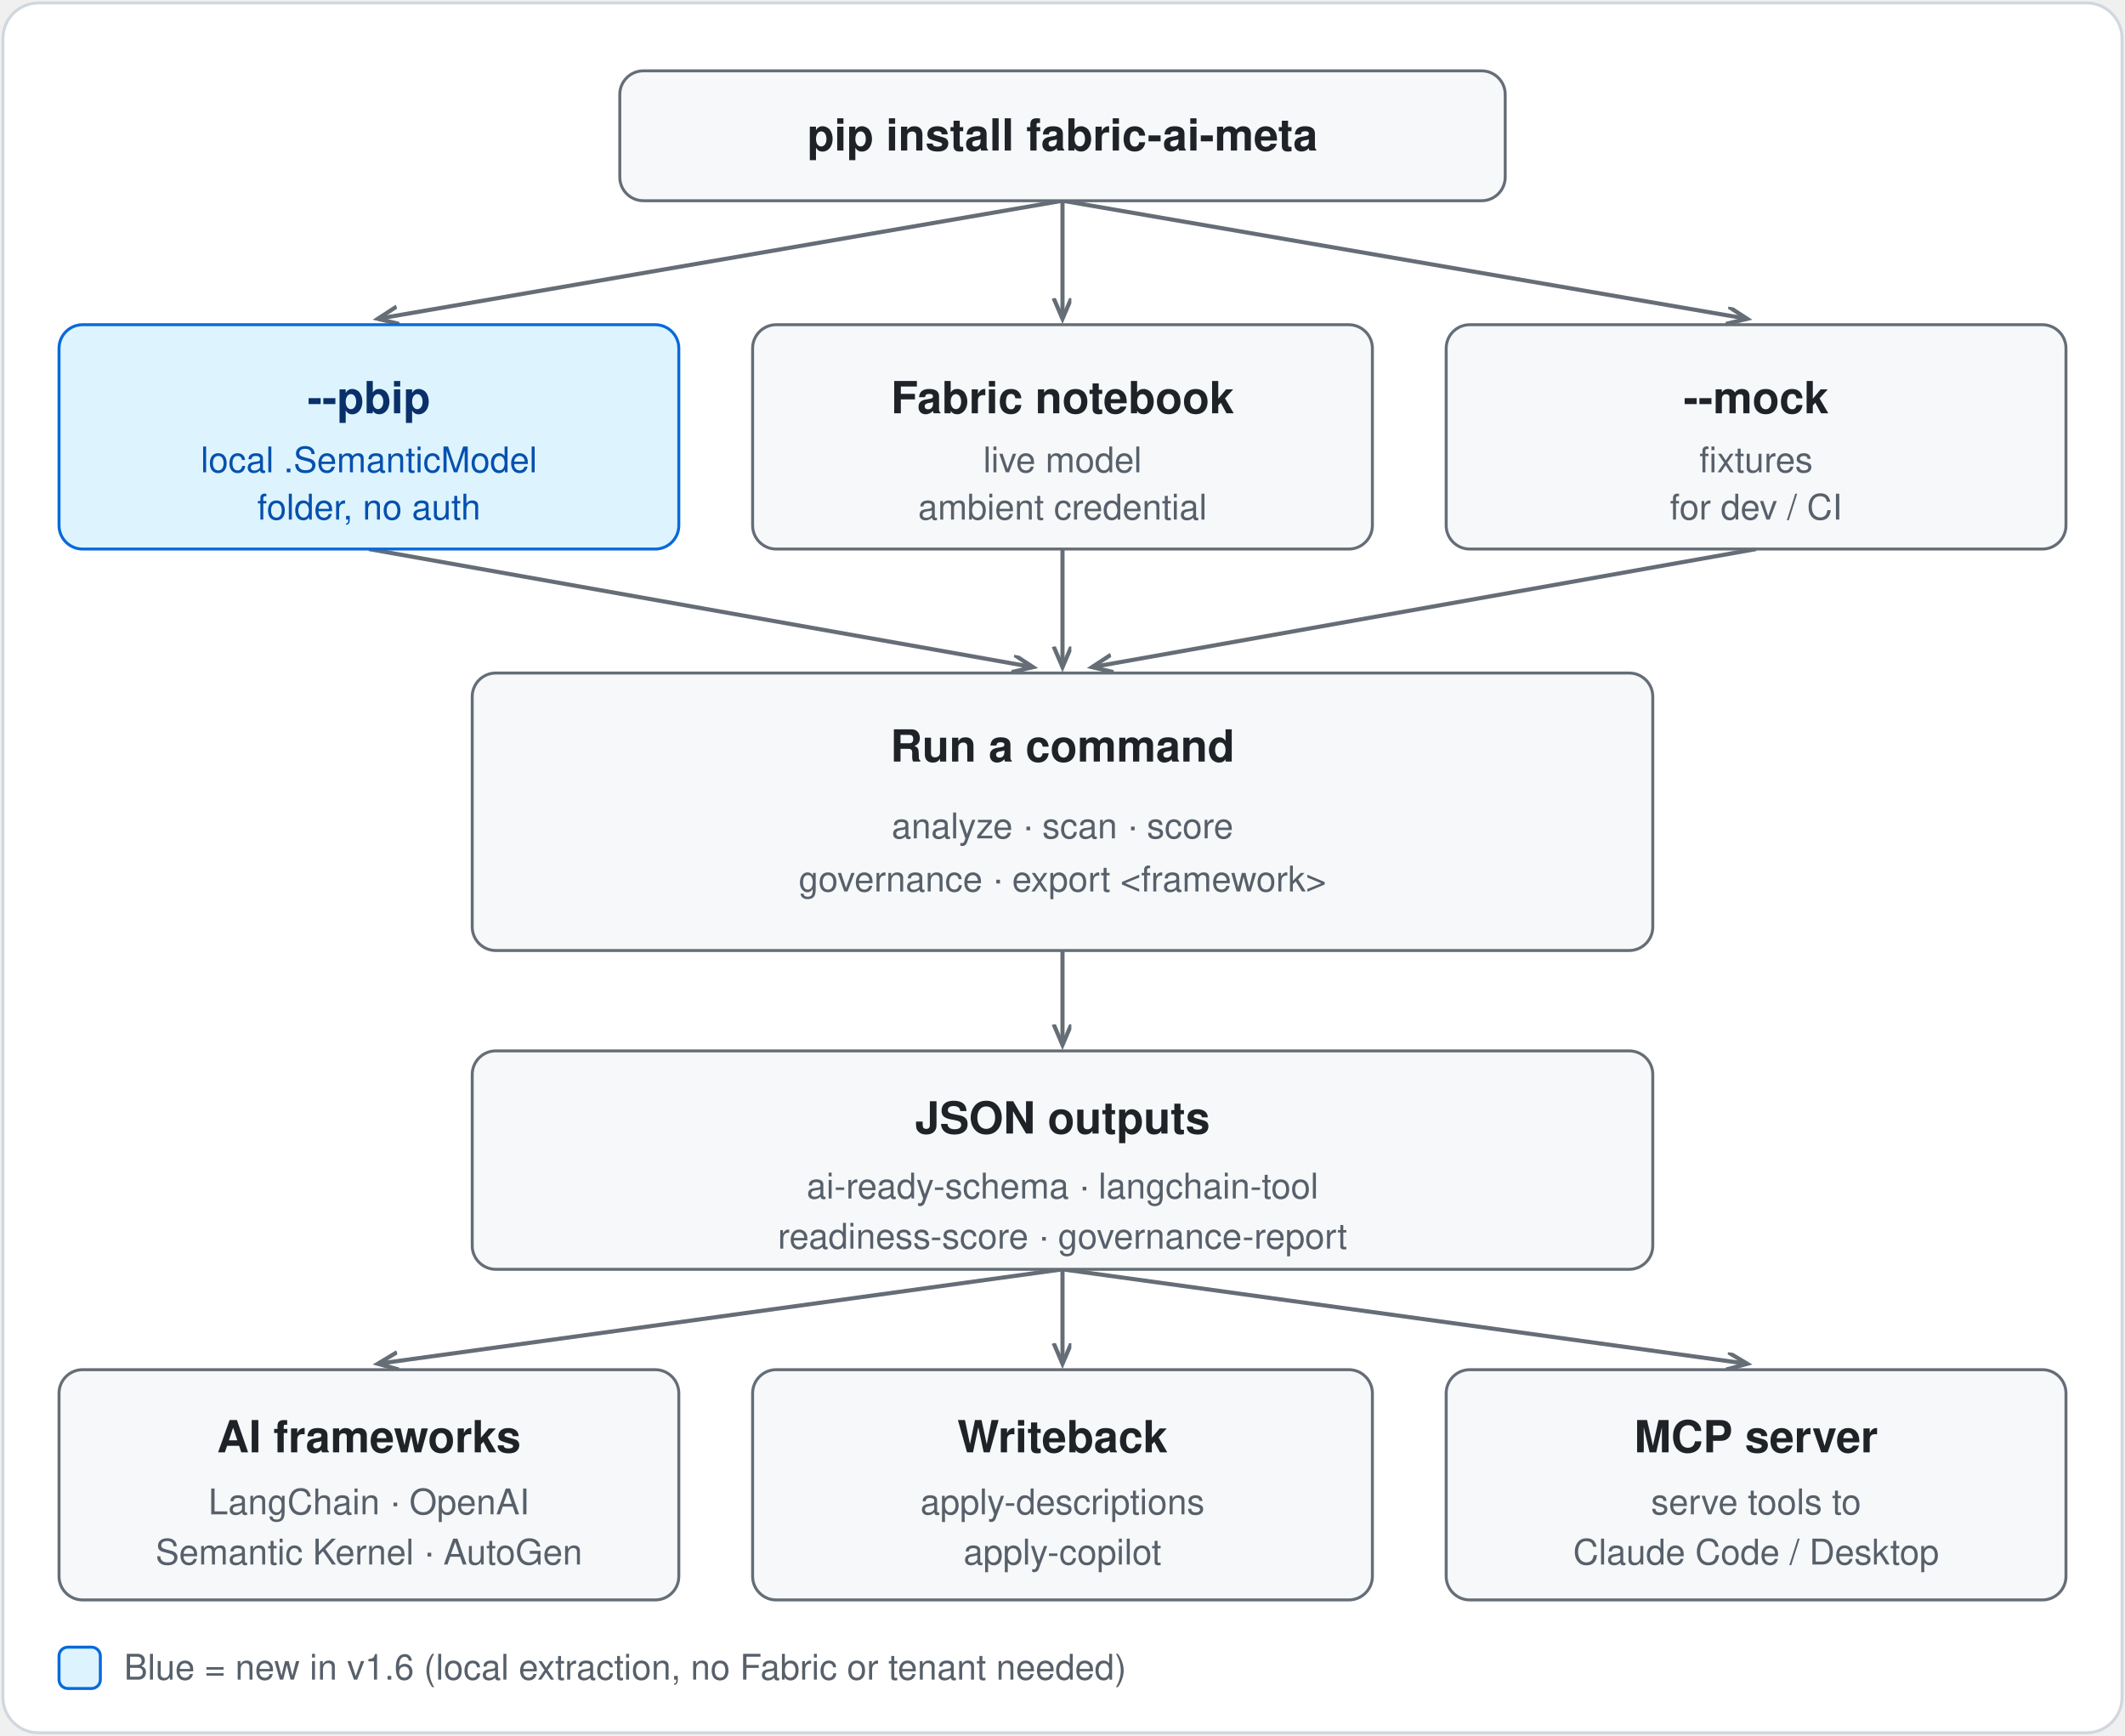
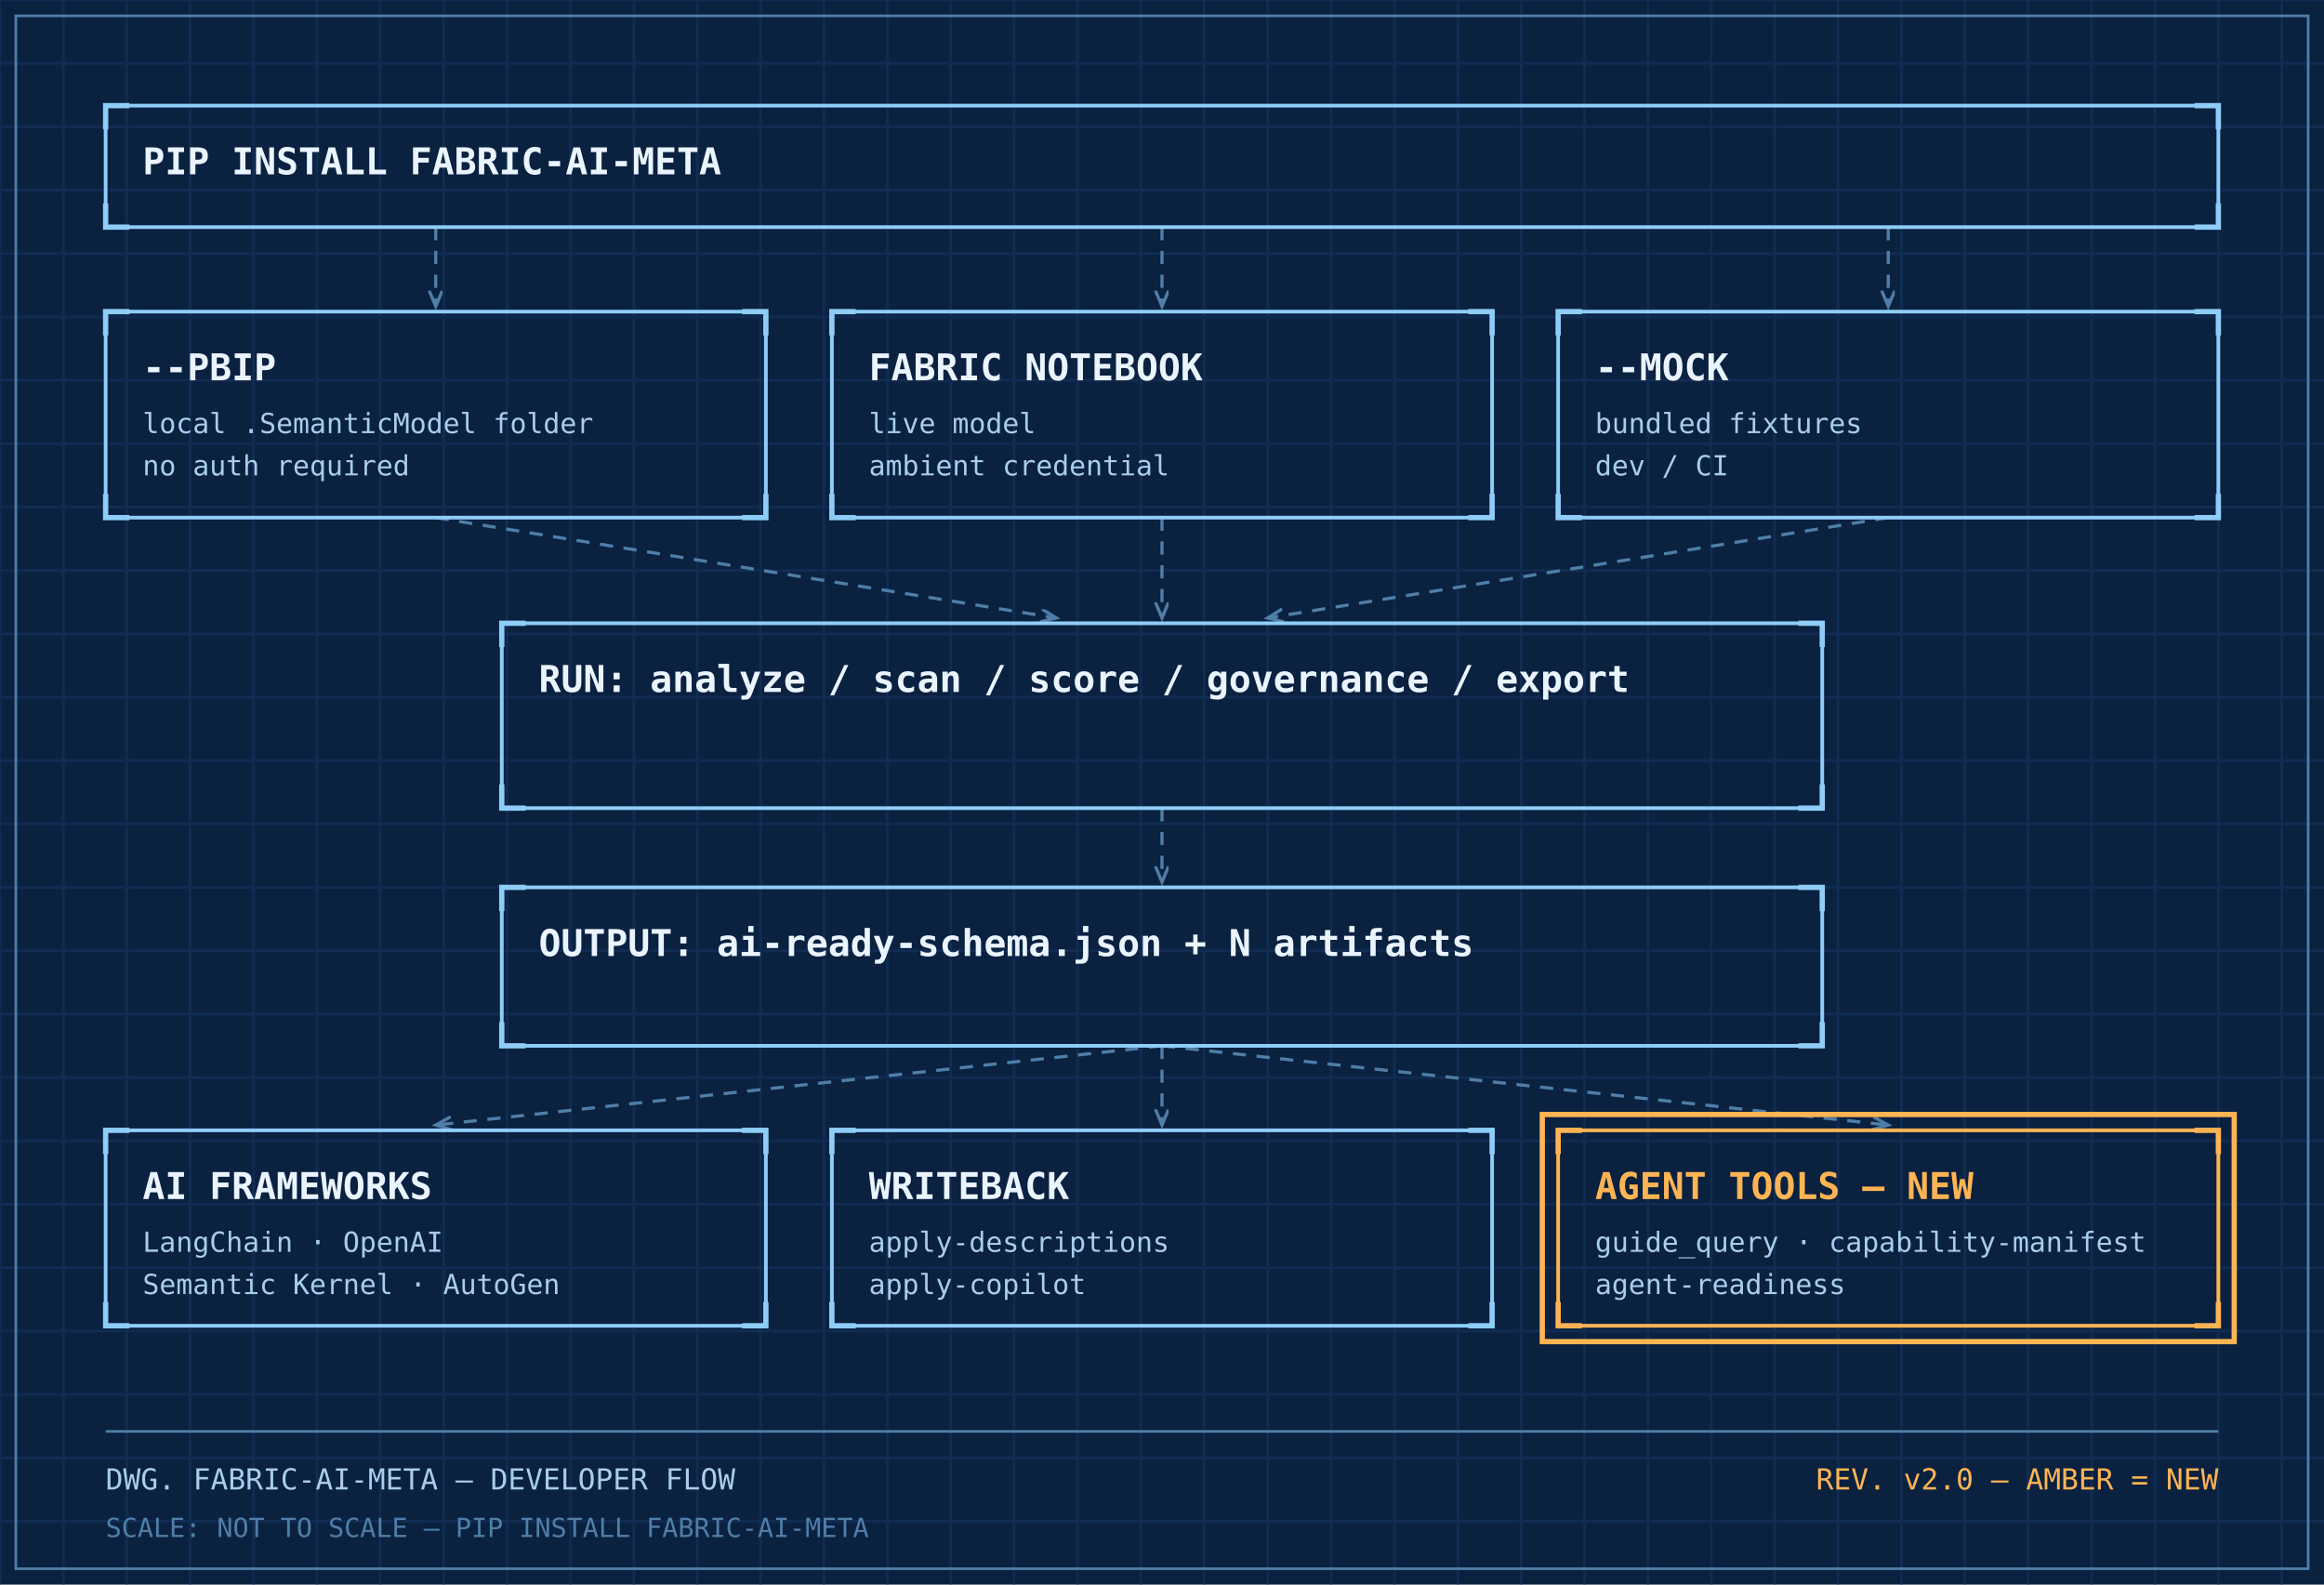
- <svg xmlns="http://www.w3.org/2000/svg" width="720" viewBox="0 0 720 588" font-family="-apple-system, BlinkMacSystemFont, Segoe UI, Helvetica, Arial, sans-serif" role="img" aria-label="fabric-ai-meta developer flow: install, pick a source (local .pbip, Fabric notebook, or mock fixtures), run a command, get JSON outputs, then feed to AI frameworks, writeback, or MCP.">
+ <svg xmlns="http://www.w3.org/2000/svg" width="880" viewBox="0 0 880 600" font-family="Consolas, SFMono-Regular, Menlo, monospace" role="img" aria-label="fabric-ai-meta developer flow drawn as an engineering blueprint: install, three model sources, a command hub, JSON output, and three consumers with the new agent tools called out in amber, signal flow animated along the connectors.">
  <defs>
-     <marker id="ah" markerWidth="9" markerHeight="9" refX="7" refY="3" orient="auto" markerUnits="userSpaceOnUse">
-       <path d="M0,0 L7,3 L0,6" fill="none" stroke="#656d76" stroke-width="1.4" />
+     <marker id="bp-ah" markerWidth="8" markerHeight="8" refX="6" refY="2.5" orient="auto" markerUnits="userSpaceOnUse">
+       <path d="M0,0 L6,2.5 L0,5" fill="none" stroke="#4f7ea8" stroke-width="1.2" />
    </marker>
  </defs>
-   <rect x="1" y="1" width="718" height="586" rx="12" fill="#ffffff" stroke="#d0d7de" />
-   <g fill="none" stroke="#656d76" stroke-width="1.4" marker-end="url(#ah)">
-     <path d="M360,68 L128,108" />
-     <path d="M360,68 L360,108" />
-     <path d="M360,68 L592,108" />
-     <path d="M125,186 L350,226" />
-     <path d="M360,186 L360,226" />
-     <path d="M595,186 L370,226" />
-     <path d="M360,322 L360,354" />
-     <path d="M360,430 L128,462" />
-     <path d="M360,430 L360,462" />
-     <path d="M360,430 L592,462" />
+   <style>
+     .flow { animation: flow 0.9s linear infinite; }
+     .w0 { animation-delay: 0s; }
+     .w1 { animation-delay: 0.35s; }
+     .w2 { animation-delay: 0.7s; }
+     .w3 { animation-delay: 1.05s; }
+     @keyframes flow { to { stroke-dashoffset: -18; } }
+     .pulse { transform-box: fill-box; transform-origin: center; animation: pulse 2.4s ease-in-out infinite; }
+     @keyframes pulse {
+       0%, 100% { opacity: 0.25; transform: scale(1); }
+       50%      { opacity: 0.65; transform: scale(1.035); }
+     }
+     @media (prefers-reduced-motion: reduce) {
+       .flow { animation: none; }
+       .pulse { animation: none; opacity: 0.35; }
+     }
+   </style>
+   <rect width="880" height="600" fill="#0a2140" />
+   <g opacity="0.55">
+     <line x1="0" y1="0" x2="0" y2="600" stroke="#153562" stroke-width="1" />
+     <line x1="24" y1="0" x2="24" y2="600" stroke="#153562" stroke-width="1" />
+     <line x1="48" y1="0" x2="48" y2="600" stroke="#153562" stroke-width="1" />
+     <line x1="72" y1="0" x2="72" y2="600" stroke="#153562" stroke-width="1" />
+     <line x1="96" y1="0" x2="96" y2="600" stroke="#153562" stroke-width="1" />
+     <line x1="120" y1="0" x2="120" y2="600" stroke="#153562" stroke-width="1" />
+     <line x1="144" y1="0" x2="144" y2="600" stroke="#153562" stroke-width="1" />
+     <line x1="168" y1="0" x2="168" y2="600" stroke="#153562" stroke-width="1" />
+     <line x1="192" y1="0" x2="192" y2="600" stroke="#153562" stroke-width="1" />
+     <line x1="216" y1="0" x2="216" y2="600" stroke="#153562" stroke-width="1" />
+     <line x1="240" y1="0" x2="240" y2="600" stroke="#153562" stroke-width="1" />
+     <line x1="264" y1="0" x2="264" y2="600" stroke="#153562" stroke-width="1" />
+     <line x1="288" y1="0" x2="288" y2="600" stroke="#153562" stroke-width="1" />
+     <line x1="312" y1="0" x2="312" y2="600" stroke="#153562" stroke-width="1" />
+     <line x1="336" y1="0" x2="336" y2="600" stroke="#153562" stroke-width="1" />
+     <line x1="360" y1="0" x2="360" y2="600" stroke="#153562" stroke-width="1" />
+     <line x1="384" y1="0" x2="384" y2="600" stroke="#153562" stroke-width="1" />
+     <line x1="408" y1="0" x2="408" y2="600" stroke="#153562" stroke-width="1" />
+     <line x1="432" y1="0" x2="432" y2="600" stroke="#153562" stroke-width="1" />
+     <line x1="456" y1="0" x2="456" y2="600" stroke="#153562" stroke-width="1" />
+     <line x1="480" y1="0" x2="480" y2="600" stroke="#153562" stroke-width="1" />
+     <line x1="504" y1="0" x2="504" y2="600" stroke="#153562" stroke-width="1" />
+     <line x1="528" y1="0" x2="528" y2="600" stroke="#153562" stroke-width="1" />
+     <line x1="552" y1="0" x2="552" y2="600" stroke="#153562" stroke-width="1" />
+     <line x1="576" y1="0" x2="576" y2="600" stroke="#153562" stroke-width="1" />
+     <line x1="600" y1="0" x2="600" y2="600" stroke="#153562" stroke-width="1" />
+     <line x1="624" y1="0" x2="624" y2="600" stroke="#153562" stroke-width="1" />
+     <line x1="648" y1="0" x2="648" y2="600" stroke="#153562" stroke-width="1" />
+     <line x1="672" y1="0" x2="672" y2="600" stroke="#153562" stroke-width="1" />
+     <line x1="696" y1="0" x2="696" y2="600" stroke="#153562" stroke-width="1" />
+     <line x1="720" y1="0" x2="720" y2="600" stroke="#153562" stroke-width="1" />
+     <line x1="744" y1="0" x2="744" y2="600" stroke="#153562" stroke-width="1" />
+     <line x1="768" y1="0" x2="768" y2="600" stroke="#153562" stroke-width="1" />
+     <line x1="792" y1="0" x2="792" y2="600" stroke="#153562" stroke-width="1" />
+     <line x1="816" y1="0" x2="816" y2="600" stroke="#153562" stroke-width="1" />
+     <line x1="840" y1="0" x2="840" y2="600" stroke="#153562" stroke-width="1" />
+     <line x1="864" y1="0" x2="864" y2="600" stroke="#153562" stroke-width="1" />
+     <line x1="0" y1="0" x2="880" y2="0" stroke="#153562" stroke-width="1" />
+     <line x1="0" y1="24" x2="880" y2="24" stroke="#153562" stroke-width="1" />
+     <line x1="0" y1="48" x2="880" y2="48" stroke="#153562" stroke-width="1" />
+     <line x1="0" y1="72" x2="880" y2="72" stroke="#153562" stroke-width="1" />
+     <line x1="0" y1="96" x2="880" y2="96" stroke="#153562" stroke-width="1" />
+     <line x1="0" y1="120" x2="880" y2="120" stroke="#153562" stroke-width="1" />
+     <line x1="0" y1="144" x2="880" y2="144" stroke="#153562" stroke-width="1" />
+     <line x1="0" y1="168" x2="880" y2="168" stroke="#153562" stroke-width="1" />
+     <line x1="0" y1="192" x2="880" y2="192" stroke="#153562" stroke-width="1" />
+     <line x1="0" y1="216" x2="880" y2="216" stroke="#153562" stroke-width="1" />
+     <line x1="0" y1="240" x2="880" y2="240" stroke="#153562" stroke-width="1" />
+     <line x1="0" y1="264" x2="880" y2="264" stroke="#153562" stroke-width="1" />
+     <line x1="0" y1="288" x2="880" y2="288" stroke="#153562" stroke-width="1" />
+     <line x1="0" y1="312" x2="880" y2="312" stroke="#153562" stroke-width="1" />
+     <line x1="0" y1="336" x2="880" y2="336" stroke="#153562" stroke-width="1" />
+     <line x1="0" y1="360" x2="880" y2="360" stroke="#153562" stroke-width="1" />
+     <line x1="0" y1="384" x2="880" y2="384" stroke="#153562" stroke-width="1" />
+     <line x1="0" y1="408" x2="880" y2="408" stroke="#153562" stroke-width="1" />
+     <line x1="0" y1="432" x2="880" y2="432" stroke="#153562" stroke-width="1" />
+     <line x1="0" y1="456" x2="880" y2="456" stroke="#153562" stroke-width="1" />
+     <line x1="0" y1="480" x2="880" y2="480" stroke="#153562" stroke-width="1" />
+     <line x1="0" y1="504" x2="880" y2="504" stroke="#153562" stroke-width="1" />
+     <line x1="0" y1="528" x2="880" y2="528" stroke="#153562" stroke-width="1" />
+     <line x1="0" y1="552" x2="880" y2="552" stroke="#153562" stroke-width="1" />
+     <line x1="0" y1="576" x2="880" y2="576" stroke="#153562" stroke-width="1" />
  </g>
-   <rect x="210" y="24" width="300" height="44" rx="8" fill="#f6f8fa" stroke="#656d76" />
-   <text x="360" y="51" text-anchor="middle" font-size="15" font-weight="600" fill="#1f2328">pip install fabric-ai-meta</text>
-   <rect x="20" y="110" width="210" height="76" rx="8" fill="#ddf4ff" stroke="#0969da" />
-   <text x="125" y="140" text-anchor="middle" font-size="15" font-weight="600" fill="#0a3069">--pbip</text>
-   <text x="125" y="160" text-anchor="middle" font-size="12" fill="#0550ae">local .SemanticModel</text>
-   <text x="125" y="176" text-anchor="middle" font-size="12" fill="#0550ae">folder, no auth</text>
-   <rect x="255" y="110" width="210" height="76" rx="8" fill="#f6f8fa" stroke="#656d76" />
-   <text x="360" y="140" text-anchor="middle" font-size="15" font-weight="600" fill="#1f2328">Fabric notebook</text>
-   <text x="360" y="160" text-anchor="middle" font-size="12" fill="#57606a">live model</text>
-   <text x="360" y="176" text-anchor="middle" font-size="12" fill="#57606a">ambient credential</text>
-   <rect x="490" y="110" width="210" height="76" rx="8" fill="#f6f8fa" stroke="#656d76" />
-   <text x="595" y="140" text-anchor="middle" font-size="15" font-weight="600" fill="#1f2328">--mock</text>
-   <text x="595" y="160" text-anchor="middle" font-size="12" fill="#57606a">fixtures</text>
-   <text x="595" y="176" text-anchor="middle" font-size="12" fill="#57606a">for dev / CI</text>
-   <rect x="160" y="228" width="400" height="94" rx="8" fill="#f6f8fa" stroke="#656d76" />
-   <text x="360" y="258" text-anchor="middle" font-size="15" font-weight="600" fill="#1f2328">Run a command</text>
-   <text x="360" y="284" text-anchor="middle" font-size="12" fill="#57606a">analyze  ·  scan  ·  score</text>
-   <text x="360" y="302" text-anchor="middle" font-size="12" fill="#57606a">governance  ·  export &lt;framework&gt;</text>
-   <rect x="160" y="356" width="400" height="74" rx="8" fill="#f6f8fa" stroke="#656d76" />
-   <text x="360" y="384" text-anchor="middle" font-size="15" font-weight="600" fill="#1f2328">JSON outputs</text>
-   <text x="360" y="406" text-anchor="middle" font-size="12" fill="#57606a">ai-ready-schema  ·  langchain-tool</text>
-   <text x="360" y="423" text-anchor="middle" font-size="12" fill="#57606a">readiness-score  ·  governance-report</text>
-   <rect x="20" y="464" width="210" height="78" rx="8" fill="#f6f8fa" stroke="#656d76" />
-   <text x="125" y="492" text-anchor="middle" font-size="15" font-weight="600" fill="#1f2328">AI frameworks</text>
-   <text x="125" y="513" text-anchor="middle" font-size="12" fill="#57606a">LangChain  ·  OpenAI</text>
-   <text x="125" y="530" text-anchor="middle" font-size="12" fill="#57606a">Semantic Kernel  ·  AutoGen</text>
-   <rect x="255" y="464" width="210" height="78" rx="8" fill="#f6f8fa" stroke="#656d76" />
-   <text x="360" y="492" text-anchor="middle" font-size="15" font-weight="600" fill="#1f2328">Writeback</text>
-   <text x="360" y="513" text-anchor="middle" font-size="12" fill="#57606a">apply-descriptions</text>
-   <text x="360" y="530" text-anchor="middle" font-size="12" fill="#57606a">apply-copilot</text>
-   <rect x="490" y="464" width="210" height="78" rx="8" fill="#f6f8fa" stroke="#656d76" />
-   <text x="595" y="492" text-anchor="middle" font-size="15" font-weight="600" fill="#1f2328">MCP server</text>
-   <text x="595" y="513" text-anchor="middle" font-size="12" fill="#57606a">serve tools to</text>
-   <text x="595" y="530" text-anchor="middle" font-size="12" fill="#57606a">Claude Code / Desktop</text>
-   <rect x="20" y="558" width="14" height="14" rx="3" fill="#ddf4ff" stroke="#0969da" />
-   <text x="42" y="569" font-size="12" fill="#57606a">Blue = new in v1.6 (local extraction, no Fabric or tenant needed)</text>
+   <rect x="6" y="6" width="868" height="588" fill="none" stroke="#4f7ea8" stroke-width="1" />
+   <g>
+     <path class="flow w0" d="M165,86 L165,116" fill="none" stroke="#4f7ea8" stroke-width="1.2" stroke-dasharray="5,4" marker-end="url(#bp-ah)" />
+     <path class="flow w0" d="M440,86 L440,116" fill="none" stroke="#4f7ea8" stroke-width="1.2" stroke-dasharray="5,4" marker-end="url(#bp-ah)" />
+     <path class="flow w0" d="M715,86 L715,116" fill="none" stroke="#4f7ea8" stroke-width="1.2" stroke-dasharray="5,4" marker-end="url(#bp-ah)" />
+     <path class="flow w1" d="M165,196 L400,234" fill="none" stroke="#4f7ea8" stroke-width="1.2" stroke-dasharray="5,4" marker-end="url(#bp-ah)" />
+     <path class="flow w1" d="M440,196 L440,234" fill="none" stroke="#4f7ea8" stroke-width="1.2" stroke-dasharray="5,4" marker-end="url(#bp-ah)" />
+     <path class="flow w1" d="M715,196 L480,234" fill="none" stroke="#4f7ea8" stroke-width="1.2" stroke-dasharray="5,4" marker-end="url(#bp-ah)" />
+     <path class="flow w2" d="M440,306 L440,334" fill="none" stroke="#4f7ea8" stroke-width="1.2" stroke-dasharray="5,4" marker-end="url(#bp-ah)" />
+     <path class="flow w3" d="M440,396 L165,426" fill="none" stroke="#4f7ea8" stroke-width="1.2" stroke-dasharray="5,4" marker-end="url(#bp-ah)" />
+     <path class="flow w3" d="M440,396 L440,426" fill="none" stroke="#4f7ea8" stroke-width="1.2" stroke-dasharray="5,4" marker-end="url(#bp-ah)" />
+     <path class="flow w3" d="M440,396 L715,426" fill="none" stroke="#4f7ea8" stroke-width="1.2" stroke-dasharray="5,4" marker-end="url(#bp-ah)" />
+   </g>
+   <rect x="40" y="40" width="800" height="46" fill="none" stroke="#8ecdf7" stroke-width="1.4" />
+   <path d="M40,49 L40,40 L49,40" fill="none" stroke="#8ecdf7" stroke-width="2" />
+   <path d="M840,49 L840,40 L831,40" fill="none" stroke="#8ecdf7" stroke-width="2" />
+   <path d="M40,77 L40,86 L49,86" fill="none" stroke="#8ecdf7" stroke-width="2" />
+   <path d="M840,77 L840,86 L831,86" fill="none" stroke="#8ecdf7" stroke-width="2" />
+   <text x="54" y="66" font-family="Consolas, SFMono-Regular, Menlo, monospace" font-size="14" font-weight="700" fill="#eaf4ff">PIP INSTALL FABRIC-AI-META</text>
+   <rect x="40" y="118" width="250" height="78" fill="none" stroke="#8ecdf7" stroke-width="1.4" />
+   <path d="M40,127 L40,118 L49,118" fill="none" stroke="#8ecdf7" stroke-width="2" />
+   <path d="M290,127 L290,118 L281,118" fill="none" stroke="#8ecdf7" stroke-width="2" />
+   <path d="M40,187 L40,196 L49,196" fill="none" stroke="#8ecdf7" stroke-width="2" />
+   <path d="M290,187 L290,196 L281,196" fill="none" stroke="#8ecdf7" stroke-width="2" />
+   <text x="54" y="144" font-family="Consolas, SFMono-Regular, Menlo, monospace" font-size="14" font-weight="700" fill="#eaf4ff">--PBIP</text>
+   <text x="54" y="164" font-family="Consolas, SFMono-Regular, Menlo, monospace" font-size="10.5" fill="#a9cdea">local .SemanticModel folder</text>
+   <text x="54" y="180" font-family="Consolas, SFMono-Regular, Menlo, monospace" font-size="10.5" fill="#a9cdea">no auth required</text>
+   <rect x="315" y="118" width="250" height="78" fill="none" stroke="#8ecdf7" stroke-width="1.4" />
+   <path d="M315,127 L315,118 L324,118" fill="none" stroke="#8ecdf7" stroke-width="2" />
+   <path d="M565,127 L565,118 L556,118" fill="none" stroke="#8ecdf7" stroke-width="2" />
+   <path d="M315,187 L315,196 L324,196" fill="none" stroke="#8ecdf7" stroke-width="2" />
+   <path d="M565,187 L565,196 L556,196" fill="none" stroke="#8ecdf7" stroke-width="2" />
+   <text x="329" y="144" font-family="Consolas, SFMono-Regular, Menlo, monospace" font-size="14" font-weight="700" fill="#eaf4ff">FABRIC NOTEBOOK</text>
+   <text x="329" y="164" font-family="Consolas, SFMono-Regular, Menlo, monospace" font-size="10.5" fill="#a9cdea">live model</text>
+   <text x="329" y="180" font-family="Consolas, SFMono-Regular, Menlo, monospace" font-size="10.5" fill="#a9cdea">ambient credential</text>
+   <rect x="590" y="118" width="250" height="78" fill="none" stroke="#8ecdf7" stroke-width="1.4" />
+   <path d="M590,127 L590,118 L599,118" fill="none" stroke="#8ecdf7" stroke-width="2" />
+   <path d="M840,127 L840,118 L831,118" fill="none" stroke="#8ecdf7" stroke-width="2" />
+   <path d="M590,187 L590,196 L599,196" fill="none" stroke="#8ecdf7" stroke-width="2" />
+   <path d="M840,187 L840,196 L831,196" fill="none" stroke="#8ecdf7" stroke-width="2" />
+   <text x="604" y="144" font-family="Consolas, SFMono-Regular, Menlo, monospace" font-size="14" font-weight="700" fill="#eaf4ff">--MOCK</text>
+   <text x="604" y="164" font-family="Consolas, SFMono-Regular, Menlo, monospace" font-size="10.5" fill="#a9cdea">bundled fixtures</text>
+   <text x="604" y="180" font-family="Consolas, SFMono-Regular, Menlo, monospace" font-size="10.5" fill="#a9cdea">dev / CI</text>
+   <rect x="190" y="236" width="500" height="70" fill="none" stroke="#8ecdf7" stroke-width="1.4" />
+   <path d="M190,245 L190,236 L199,236" fill="none" stroke="#8ecdf7" stroke-width="2" />
+   <path d="M690,245 L690,236 L681,236" fill="none" stroke="#8ecdf7" stroke-width="2" />
+   <path d="M190,297 L190,306 L199,306" fill="none" stroke="#8ecdf7" stroke-width="2" />
+   <path d="M690,297 L690,306 L681,306" fill="none" stroke="#8ecdf7" stroke-width="2" />
+   <text x="204" y="262" font-family="Consolas, SFMono-Regular, Menlo, monospace" font-size="14" font-weight="700" fill="#eaf4ff">RUN: analyze / scan / score / governance / export</text>
+   <rect x="190" y="336" width="500" height="60" fill="none" stroke="#8ecdf7" stroke-width="1.4" />
+   <path d="M190,345 L190,336 L199,336" fill="none" stroke="#8ecdf7" stroke-width="2" />
+   <path d="M690,345 L690,336 L681,336" fill="none" stroke="#8ecdf7" stroke-width="2" />
+   <path d="M190,387 L190,396 L199,396" fill="none" stroke="#8ecdf7" stroke-width="2" />
+   <path d="M690,387 L690,396 L681,396" fill="none" stroke="#8ecdf7" stroke-width="2" />
+   <text x="204" y="362" font-family="Consolas, SFMono-Regular, Menlo, monospace" font-size="14" font-weight="700" fill="#eaf4ff">OUTPUT: ai-ready-schema.json + N artifacts</text>
+   <rect x="40" y="428" width="250" height="74" fill="none" stroke="#8ecdf7" stroke-width="1.4" />
+   <path d="M40,437 L40,428 L49,428" fill="none" stroke="#8ecdf7" stroke-width="2" />
+   <path d="M290,437 L290,428 L281,428" fill="none" stroke="#8ecdf7" stroke-width="2" />
+   <path d="M40,493 L40,502 L49,502" fill="none" stroke="#8ecdf7" stroke-width="2" />
+   <path d="M290,493 L290,502 L281,502" fill="none" stroke="#8ecdf7" stroke-width="2" />
+   <text x="54" y="454" font-family="Consolas, SFMono-Regular, Menlo, monospace" font-size="14" font-weight="700" fill="#eaf4ff">AI FRAMEWORKS</text>
+   <text x="54" y="474" font-family="Consolas, SFMono-Regular, Menlo, monospace" font-size="10.5" fill="#a9cdea">LangChain · OpenAI</text>
+   <text x="54" y="490" font-family="Consolas, SFMono-Regular, Menlo, monospace" font-size="10.5" fill="#a9cdea">Semantic Kernel · AutoGen</text>
+   <rect x="315" y="428" width="250" height="74" fill="none" stroke="#8ecdf7" stroke-width="1.4" />
+   <path d="M315,437 L315,428 L324,428" fill="none" stroke="#8ecdf7" stroke-width="2" />
+   <path d="M565,437 L565,428 L556,428" fill="none" stroke="#8ecdf7" stroke-width="2" />
+   <path d="M315,493 L315,502 L324,502" fill="none" stroke="#8ecdf7" stroke-width="2" />
+   <path d="M565,493 L565,502 L556,502" fill="none" stroke="#8ecdf7" stroke-width="2" />
+   <text x="329" y="454" font-family="Consolas, SFMono-Regular, Menlo, monospace" font-size="14" font-weight="700" fill="#eaf4ff">WRITEBACK</text>
+   <text x="329" y="474" font-family="Consolas, SFMono-Regular, Menlo, monospace" font-size="10.5" fill="#a9cdea">apply-descriptions</text>
+   <text x="329" y="490" font-family="Consolas, SFMono-Regular, Menlo, monospace" font-size="10.5" fill="#a9cdea">apply-copilot</text>
+   <rect class="pulse" x="584" y="422" width="262" height="86" fill="none" stroke="#ffb454" stroke-width="2" />
+   <rect x="590" y="428" width="250" height="74" fill="none" stroke="#ffb454" stroke-width="1.4" />
+   <path d="M590,437 L590,428 L599,428" fill="none" stroke="#ffb454" stroke-width="2" />
+   <path d="M840,437 L840,428 L831,428" fill="none" stroke="#ffb454" stroke-width="2" />
+   <path d="M590,493 L590,502 L599,502" fill="none" stroke="#ffb454" stroke-width="2" />
+   <path d="M840,493 L840,502 L831,502" fill="none" stroke="#ffb454" stroke-width="2" />
+   <text x="604" y="454" font-family="Consolas, SFMono-Regular, Menlo, monospace" font-size="14" font-weight="700" fill="#ffb454">AGENT TOOLS — NEW</text>
+   <text x="604" y="474" font-family="Consolas, SFMono-Regular, Menlo, monospace" font-size="10.5" fill="#a9cdea">guide_query · capability-manifest</text>
+   <text x="604" y="490" font-family="Consolas, SFMono-Regular, Menlo, monospace" font-size="10.5" fill="#a9cdea">agent-readiness</text>
+   <line x1="40" y1="542" x2="840" y2="542" stroke="#4f7ea8" stroke-width="1" />
+   <text x="40" y="564" font-size="11" fill="#a9cdea">DWG. FABRIC-AI-META — DEVELOPER FLOW</text>
+   <text x="840" y="564" text-anchor="end" font-size="11" fill="#ffb454">REV. v2.0 — AMBER = NEW</text>
+   <text x="40" y="582" font-size="10" fill="#4f7ea8">SCALE: NOT TO SCALE — PIP INSTALL FABRIC-AI-META</text>
</svg>
